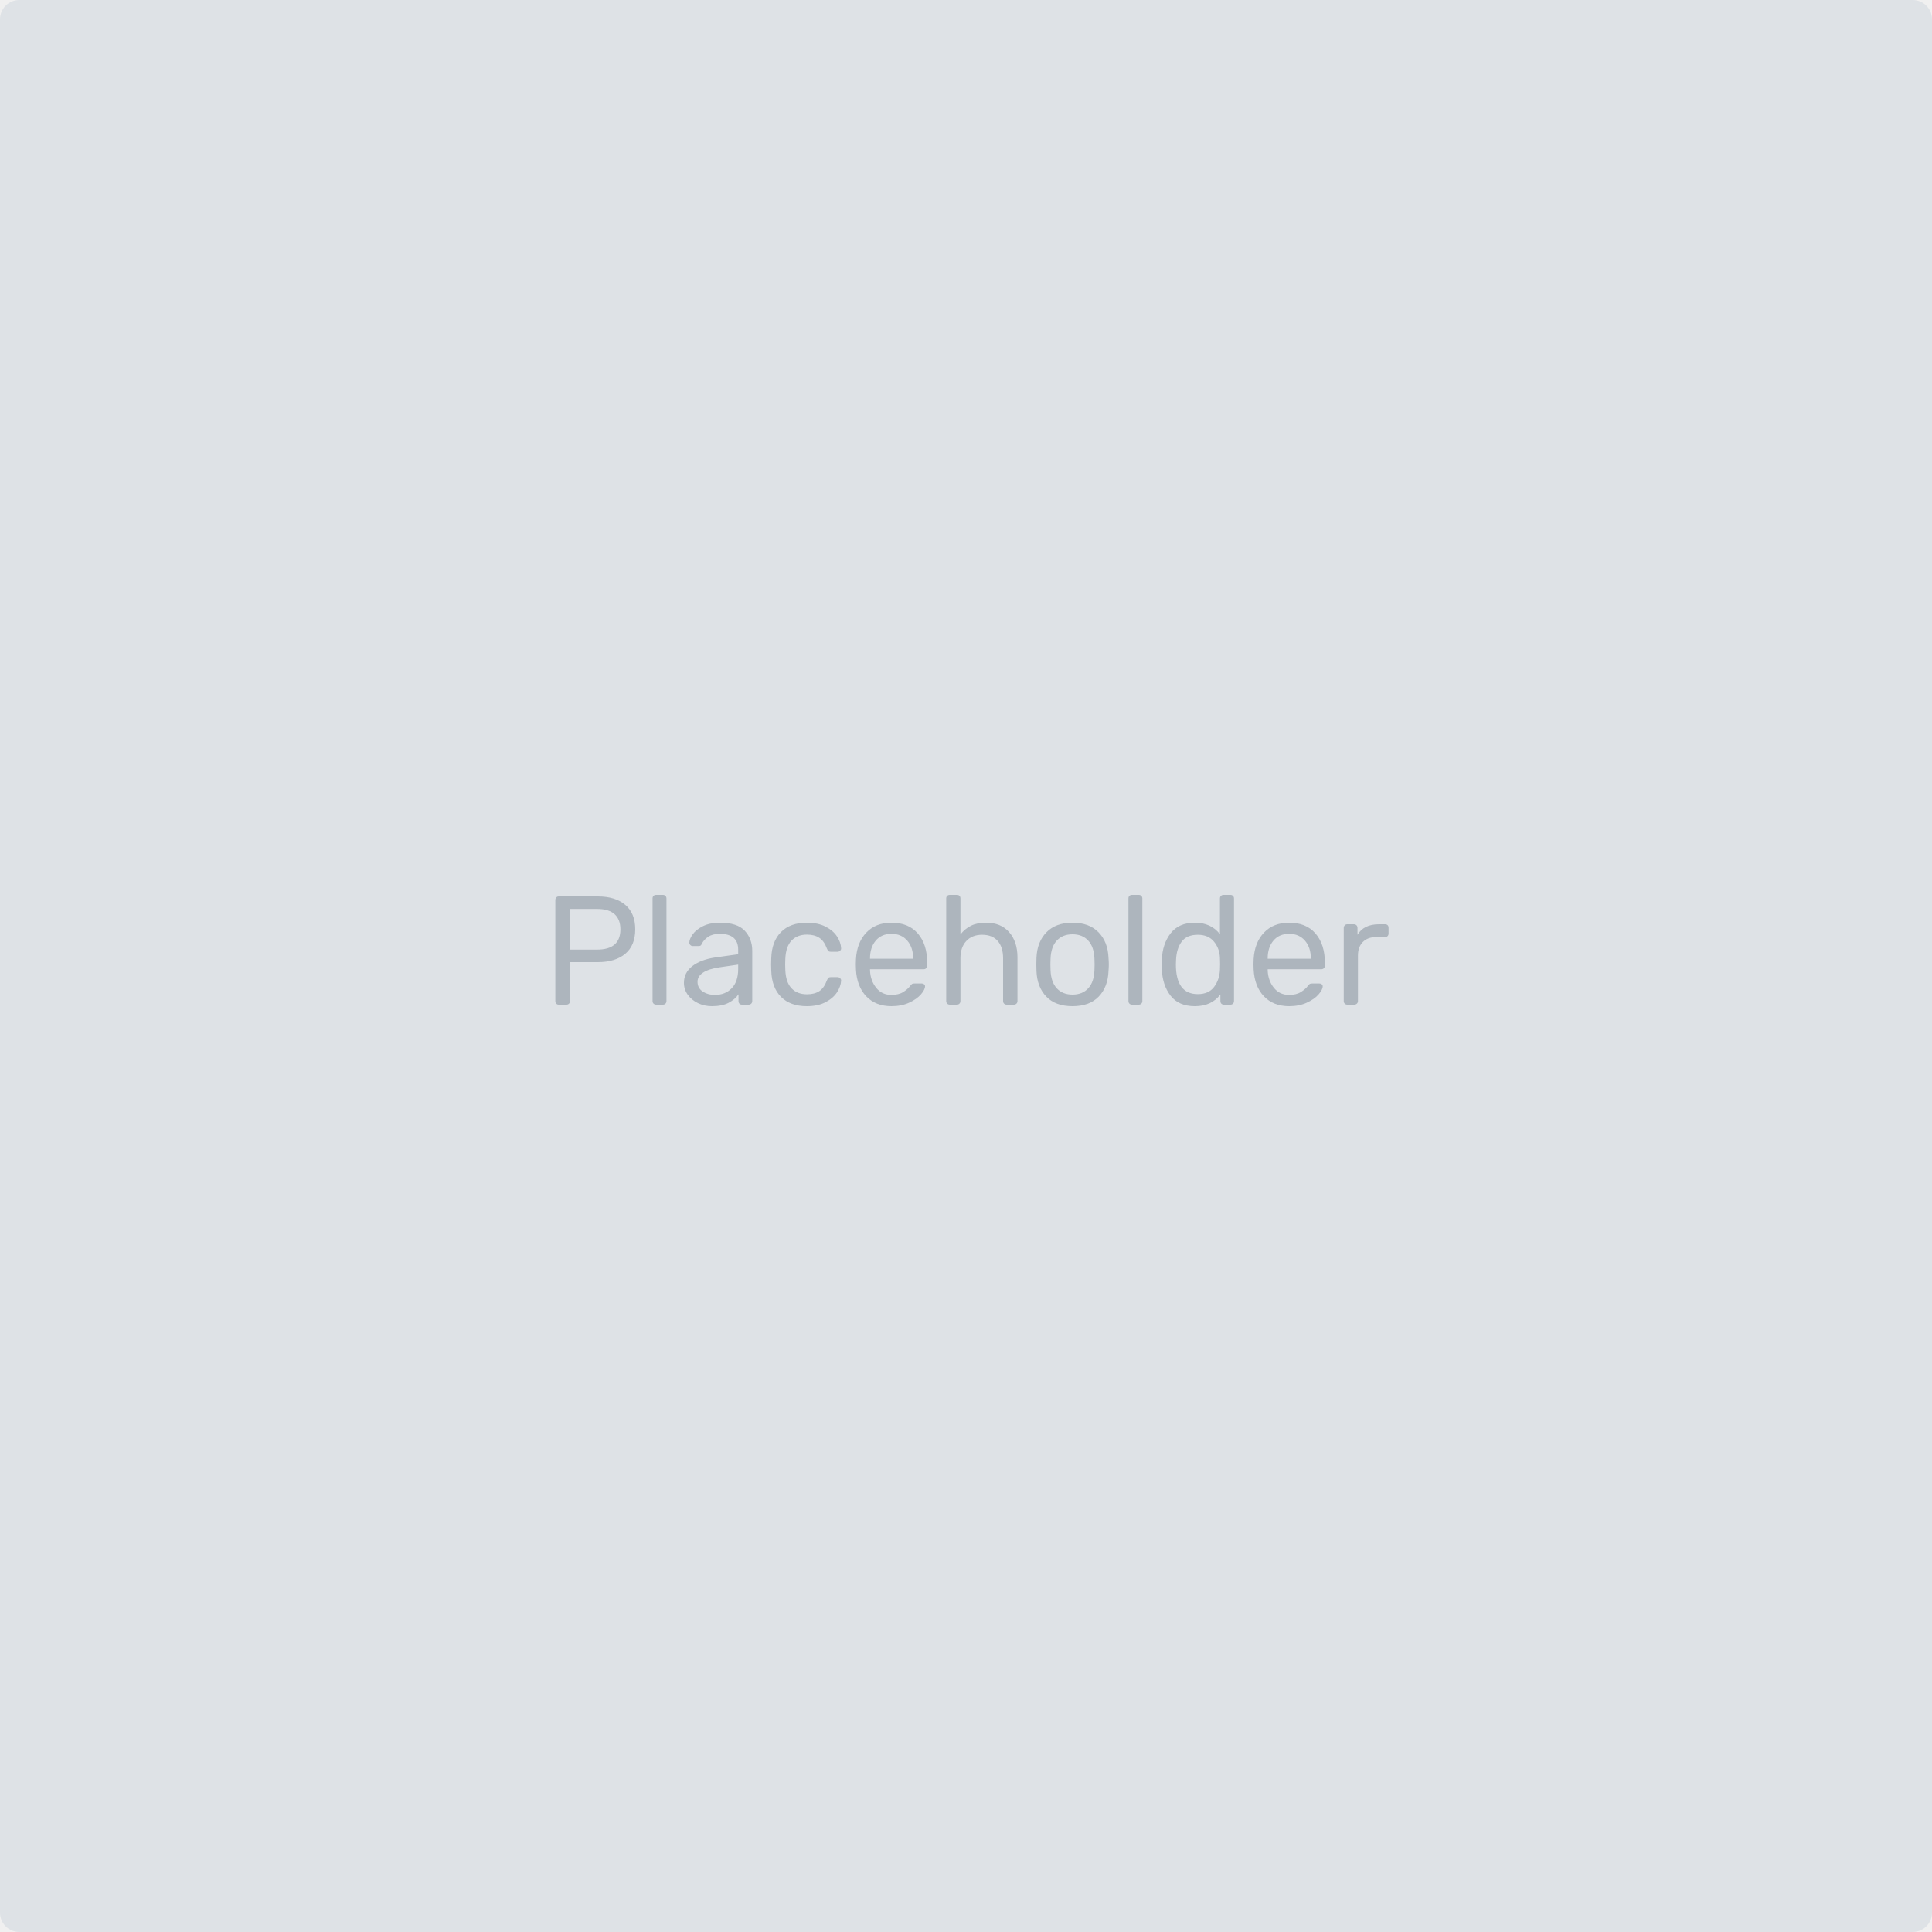
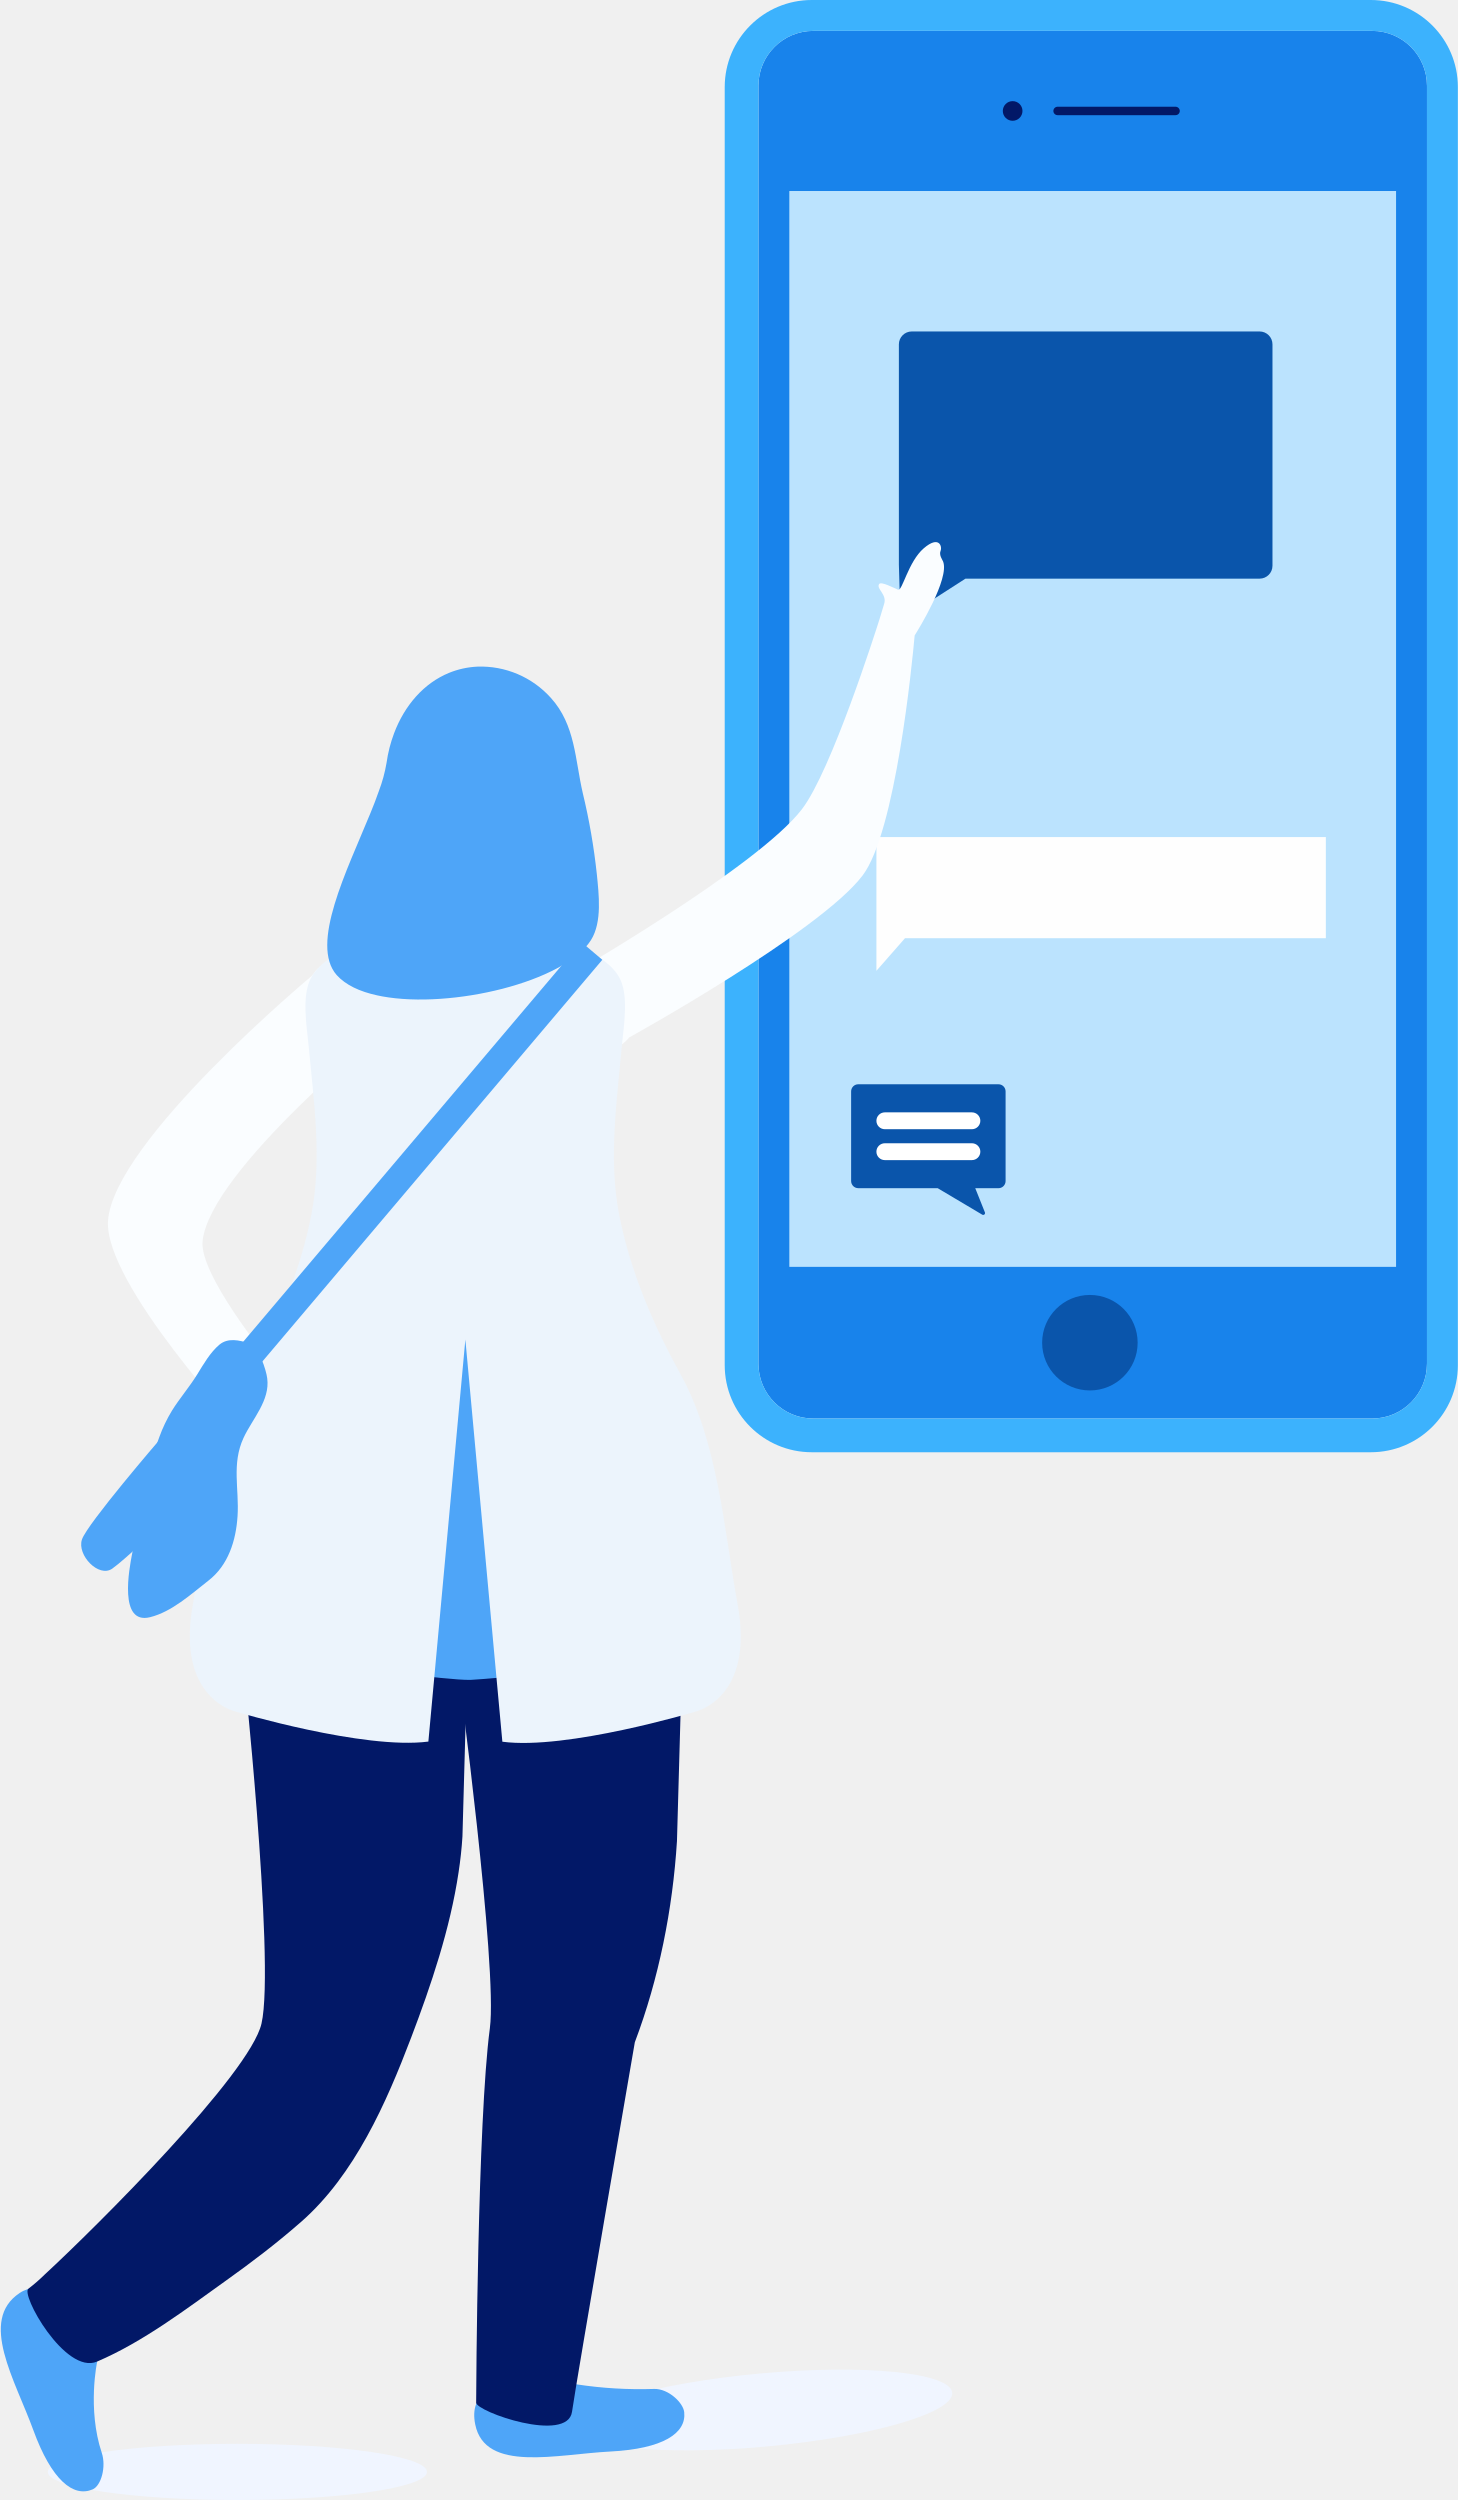
- <svg xmlns="http://www.w3.org/2000/svg" width="400px" height="400px" viewBox="0 0 400 400" version="1.1">
-   <g id="Colors" stroke="none" stroke-width="1" fill="none" fill-rule="evenodd" transform="translate(-470, -602)">
-     <g id="Group" transform="translate(470, 602)">
-       <rect id="Rectangle" fill="#DEE2E6" x="0" y="0" width="400" height="400" rx="4" />
-       <path d="M115.68,208 C115.467,208 115.296,207.931 115.168,207.792 C115.04,207.653 114.976,207.477 114.976,207.264 L114.976,186.368 C114.976,186.133 115.04,185.947 115.168,185.808 C115.296,185.669 115.467,185.6 115.68,185.6 L123.776,185.6 C126.187,185.6 128.08,186.181 129.456,187.344 C130.832,188.507 131.52,190.197 131.52,192.416 C131.52,194.635 130.832,196.32 129.456,197.472 C128.08,198.624 126.187,199.2 123.776,199.2 L118.016,199.2 L118.016,207.264 C118.016,207.477 117.947,207.653 117.808,207.792 C117.669,207.931 117.493,208 117.28,208 L115.68,208 Z M123.616,196.608 C126.837,196.608 128.448,195.211 128.448,192.416 C128.448,191.051 128.048,190.005 127.248,189.28 C126.448,188.555 125.237,188.192 123.616,188.192 L118.016,188.192 L118.016,196.608 L123.616,196.608 Z M135.84,208 C135.627,208 135.451,207.931 135.312,207.792 C135.173,207.653 135.104,207.477 135.104,207.264 L135.104,186.016 C135.104,185.781 135.173,185.6 135.312,185.472 C135.451,185.344 135.627,185.28 135.84,185.28 L137.248,185.28 C137.461,185.28 137.637,185.349 137.776,185.488 C137.915,185.627 137.984,185.803 137.984,186.016 L137.984,207.264 C137.984,207.477 137.915,207.653 137.776,207.792 C137.637,207.931 137.461,208 137.248,208 L135.84,208 Z M147.392,208.32 C146.347,208.32 145.381,208.107 144.496,207.68 C143.611,207.253 142.907,206.672 142.384,205.936 C141.861,205.2 141.6,204.384 141.6,203.488 C141.6,202.08 142.176,200.928 143.328,200.032 C144.48,199.136 146.048,198.539 148.032,198.24 L152.832,197.568 L152.832,196.64 C152.832,194.443 151.563,193.344 149.024,193.344 C148.043,193.344 147.253,193.541 146.656,193.936 C146.059,194.331 145.621,194.795 145.344,195.328 C145.259,195.541 145.168,195.685 145.072,195.76 C144.976,195.835 144.843,195.872 144.672,195.872 L143.424,195.872 C143.232,195.872 143.067,195.803 142.928,195.664 C142.789,195.525 142.72,195.36 142.72,195.168 C142.72,194.677 142.949,194.107 143.408,193.456 C143.867,192.805 144.576,192.24 145.536,191.76 C146.496,191.28 147.669,191.04 149.056,191.04 C151.445,191.04 153.157,191.595 154.192,192.704 C155.227,193.813 155.744,195.2 155.744,196.864 L155.744,207.264 C155.744,207.477 155.675,207.653 155.536,207.792 C155.397,207.931 155.221,208 155.008,208 L153.6,208 C153.387,208 153.216,207.931 153.088,207.792 C152.96,207.653 152.896,207.477 152.896,207.264 L152.896,205.856 C152.427,206.56 151.744,207.147 150.848,207.616 C149.952,208.085 148.8,208.32 147.392,208.32 Z M148.032,205.984 C149.44,205.984 150.592,205.525 151.488,204.608 C152.384,203.691 152.832,202.357 152.832,200.608 L152.832,199.712 L149.088,200.256 C147.552,200.469 146.389,200.832 145.6,201.344 C144.811,201.856 144.416,202.496 144.416,203.264 C144.416,204.139 144.773,204.811 145.488,205.28 C146.203,205.749 147.051,205.984 148.032,205.984 Z M167.04,208.32 C164.757,208.32 162.976,207.675 161.696,206.384 C160.416,205.093 159.744,203.285 159.68,200.96 L159.648,199.68 L159.68,198.4 C159.744,196.075 160.416,194.267 161.696,192.976 C162.976,191.685 164.757,191.04 167.04,191.04 C168.576,191.04 169.872,191.312 170.928,191.856 C171.984,192.4 172.773,193.077 173.296,193.888 C173.819,194.699 174.101,195.509 174.144,196.32 C174.165,196.512 174.096,196.683 173.936,196.832 C173.776,196.981 173.6,197.056 173.408,197.056 L172,197.056 C171.787,197.056 171.627,197.008 171.52,196.912 C171.413,196.816 171.307,196.64 171.2,196.384 C170.816,195.339 170.288,194.597 169.616,194.16 C168.944,193.723 168.096,193.504 167.072,193.504 C165.728,193.504 164.661,193.92 163.872,194.752 C163.083,195.584 162.656,196.853 162.592,198.56 L162.56,199.68 L162.592,200.8 C162.656,202.507 163.083,203.776 163.872,204.608 C164.661,205.44 165.728,205.856 167.072,205.856 C168.117,205.856 168.971,205.637 169.632,205.2 C170.293,204.763 170.816,204.021 171.2,202.976 C171.307,202.72 171.413,202.544 171.52,202.448 C171.627,202.352 171.787,202.304 172,202.304 L173.408,202.304 C173.6,202.304 173.776,202.379 173.936,202.528 C174.096,202.677 174.165,202.848 174.144,203.04 C174.101,203.829 173.819,204.629 173.296,205.44 C172.773,206.251 171.984,206.933 170.928,207.488 C169.872,208.043 168.576,208.32 167.04,208.32 Z M184.576,208.32 C182.4,208.32 180.661,207.643 179.36,206.288 C178.059,204.933 177.344,203.083 177.216,200.736 L177.184,199.648 L177.216,198.592 C177.344,196.288 178.059,194.453 179.36,193.088 C180.661,191.723 182.4,191.04 184.576,191.04 C186.923,191.04 188.741,191.787 190.032,193.28 C191.323,194.773 191.968,196.8 191.968,199.36 L191.968,199.936 C191.968,200.149 191.899,200.325 191.76,200.464 C191.621,200.603 191.445,200.672 191.232,200.672 L180.128,200.672 L180.128,200.96 C180.192,202.347 180.619,203.531 181.408,204.512 C182.197,205.493 183.243,205.984 184.544,205.984 C185.547,205.984 186.363,205.787 186.992,205.392 C187.621,204.997 188.096,204.587 188.416,204.16 C188.608,203.904 188.757,203.749 188.864,203.696 C188.971,203.643 189.152,203.616 189.408,203.616 L190.816,203.616 C191.008,203.616 191.173,203.669 191.312,203.776 C191.451,203.883 191.52,204.021 191.52,204.192 C191.52,204.661 191.232,205.227 190.656,205.888 C190.08,206.549 189.264,207.12 188.208,207.6 C187.152,208.08 185.941,208.32 184.576,208.32 Z M189.056,198.496 L189.056,198.4 C189.056,196.907 188.651,195.691 187.84,194.752 C187.029,193.813 185.941,193.344 184.576,193.344 C183.189,193.344 182.101,193.813 181.312,194.752 C180.523,195.691 180.128,196.907 180.128,198.4 L180.128,198.496 L189.056,198.496 Z M196.64,208 C196.427,208 196.251,207.931 196.112,207.792 C195.973,207.653 195.904,207.477 195.904,207.264 L195.904,186.016 C195.904,185.781 195.973,185.6 196.112,185.472 C196.251,185.344 196.427,185.28 196.64,185.28 L198.112,185.28 C198.347,185.28 198.528,185.344 198.656,185.472 C198.784,185.6 198.848,185.781 198.848,186.016 L198.848,193.472 C199.467,192.683 200.197,192.08 201.04,191.664 C201.883,191.248 202.923,191.04 204.16,191.04 C206.208,191.04 207.803,191.696 208.944,193.008 C210.085,194.32 210.656,196.053 210.656,198.208 L210.656,207.264 C210.656,207.477 210.587,207.653 210.448,207.792 C210.309,207.931 210.133,208 209.92,208 L208.416,208 C208.203,208 208.027,207.931 207.888,207.792 C207.749,207.653 207.68,207.477 207.68,207.264 L207.68,198.4 C207.68,196.864 207.307,195.669 206.56,194.816 C205.813,193.963 204.736,193.536 203.328,193.536 C201.963,193.536 200.875,193.968 200.064,194.832 C199.253,195.696 198.848,196.885 198.848,198.4 L198.848,207.264 C198.848,207.477 198.779,207.653 198.64,207.792 C198.501,207.931 198.325,208 198.112,208 L196.64,208 Z M222.048,208.32 C219.701,208.32 217.893,207.659 216.624,206.336 C215.355,205.013 214.677,203.253 214.592,201.056 L214.56,199.68 L214.592,198.304 C214.677,196.107 215.365,194.347 216.656,193.024 C217.947,191.701 219.744,191.04 222.048,191.04 C224.352,191.04 226.149,191.701 227.44,193.024 C228.731,194.347 229.419,196.107 229.504,198.304 C229.547,198.773 229.568,199.232 229.568,199.68 C229.568,200.128 229.547,200.587 229.504,201.056 C229.419,203.253 228.741,205.013 227.472,206.336 C226.203,207.659 224.395,208.32 222.048,208.32 Z M222.048,205.92 C223.413,205.92 224.496,205.488 225.296,204.624 C226.096,203.76 226.528,202.517 226.592,200.896 C226.613,200.683 226.624,200.277 226.624,199.68 C226.624,199.083 226.613,198.677 226.592,198.464 C226.528,196.843 226.096,195.6 225.296,194.736 C224.496,193.872 223.413,193.44 222.048,193.44 C220.683,193.44 219.6,193.872 218.8,194.736 C218,195.6 217.568,196.843 217.504,198.464 L217.472,199.68 L217.504,200.896 C217.568,202.517 218,203.76 218.8,204.624 C219.6,205.488 220.683,205.92 222.048,205.92 Z M234.368,208 C234.155,208 233.979,207.931 233.84,207.792 C233.701,207.653 233.632,207.477 233.632,207.264 L233.632,186.016 C233.632,185.781 233.701,185.6 233.84,185.472 C233.979,185.344 234.155,185.28 234.368,185.28 L235.776,185.28 C235.989,185.28 236.165,185.349 236.304,185.488 C236.443,185.627 236.512,185.803 236.512,186.016 L236.512,207.264 C236.512,207.477 236.443,207.653 236.304,207.792 C236.165,207.931 235.989,208 235.776,208 L234.368,208 Z M247.392,208.32 C245.152,208.32 243.472,207.595 242.352,206.144 C241.232,204.693 240.629,202.859 240.544,200.64 L240.512,199.68 L240.544,198.72 C240.629,196.523 241.237,194.693 242.368,193.232 C243.499,191.771 245.173,191.04 247.392,191.04 C249.611,191.04 251.339,191.829 252.576,193.408 L252.576,186.016 C252.576,185.803 252.645,185.627 252.784,185.488 C252.923,185.349 253.099,185.28 253.312,185.28 L254.752,185.28 C254.965,185.28 255.141,185.349 255.28,185.488 C255.419,185.627 255.488,185.803 255.488,186.016 L255.488,207.264 C255.488,207.477 255.419,207.653 255.28,207.792 C255.141,207.931 254.965,208 254.752,208 L253.376,208 C253.163,208 252.992,207.931 252.864,207.792 C252.736,207.653 252.672,207.477 252.672,207.264 L252.672,205.888 C251.456,207.509 249.696,208.32 247.392,208.32 Z M248,205.824 C249.493,205.824 250.613,205.328 251.36,204.336 C252.107,203.344 252.512,202.165 252.576,200.8 C252.597,200.565 252.608,200.16 252.608,199.584 C252.608,198.987 252.597,198.571 252.576,198.336 C252.533,197.035 252.123,195.909 251.344,194.96 C250.565,194.011 249.451,193.536 248,193.536 C246.464,193.536 245.344,194.016 244.64,194.976 C243.936,195.936 243.552,197.195 243.488,198.752 L243.456,199.68 C243.456,203.776 244.971,205.824 248,205.824 Z M266.912,208.32 C264.736,208.32 262.997,207.643 261.696,206.288 C260.395,204.933 259.68,203.083 259.552,200.736 L259.52,199.648 L259.552,198.592 C259.68,196.288 260.395,194.453 261.696,193.088 C262.997,191.723 264.736,191.04 266.912,191.04 C269.259,191.04 271.077,191.787 272.368,193.28 C273.659,194.773 274.304,196.8 274.304,199.36 L274.304,199.936 C274.304,200.149 274.235,200.325 274.096,200.464 C273.957,200.603 273.781,200.672 273.568,200.672 L262.464,200.672 L262.464,200.96 C262.528,202.347 262.955,203.531 263.744,204.512 C264.533,205.493 265.579,205.984 266.88,205.984 C267.883,205.984 268.699,205.787 269.328,205.392 C269.957,204.997 270.432,204.587 270.752,204.16 C270.944,203.904 271.093,203.749 271.2,203.696 C271.307,203.643 271.488,203.616 271.744,203.616 L273.152,203.616 C273.344,203.616 273.509,203.669 273.648,203.776 C273.787,203.883 273.856,204.021 273.856,204.192 C273.856,204.661 273.568,205.227 272.992,205.888 C272.416,206.549 271.6,207.12 270.544,207.6 C269.488,208.08 268.277,208.32 266.912,208.32 Z M271.392,198.496 L271.392,198.4 C271.392,196.907 270.987,195.691 270.176,194.752 C269.365,193.813 268.277,193.344 266.912,193.344 C265.525,193.344 264.437,193.813 263.648,194.752 C262.859,195.691 262.464,196.907 262.464,198.4 L262.464,198.496 L271.392,198.496 Z M278.944,208 C278.731,208 278.555,207.931 278.416,207.792 C278.277,207.653 278.208,207.477 278.208,207.264 L278.208,192.128 C278.208,191.915 278.277,191.733 278.416,191.584 C278.555,191.435 278.731,191.36 278.944,191.36 L280.288,191.36 C280.523,191.36 280.709,191.429 280.848,191.568 C280.987,191.707 281.056,191.893 281.056,192.128 L281.056,193.536 C281.931,192.085 283.413,191.36 285.504,191.36 L286.752,191.36 C286.987,191.36 287.168,191.424 287.296,191.552 C287.424,191.68 287.488,191.861 287.488,192.096 L287.488,193.28 C287.488,193.493 287.424,193.669 287.296,193.808 C287.168,193.947 286.987,194.016 286.752,194.016 L284.928,194.016 C283.755,194.016 282.832,194.357 282.16,195.04 C281.488,195.723 281.152,196.651 281.152,197.824 L281.152,207.264 C281.152,207.477 281.077,207.653 280.928,207.792 C280.779,207.931 280.597,208 280.384,208 L278.944,208 Z" id="Placeholder" fill="#ADB5BD" />
+ <svg xmlns="http://www.w3.org/2000/svg" width="519px" height="890px" viewBox="0 0 519 890" version="1.1">
+   <defs />
+   <g id="Page-1" stroke="none" stroke-width="1" fill="none" fill-rule="evenodd">
+     <g id="4">
+       <g id="Layer_2" transform="translate(258, 0)">
+         <rect id="Rectangle-path" fill="#1883EB" fill-rule="nonzero" x="12" y="11" width="238" height="494" rx="19.52" />
+         <path d="M230,0 L31,0 C13.879,-2.84217094e-14 -1.13686838e-13,13.879 -1.13686838e-13,31 L-1.13686838e-13,486 C-2.27373675e-13,503.121 13.879,517 31,517 L230,517 C247.121,517 261,503.121 261,486 L261,31 C261,13.879 247.121,-2.84217094e-14 230,0 Z M230.46,505 L31.54,505 C20.748,505 12,496.252 12,485.46 L12,30.54 C12,19.748 20.748,11 31.54,11 L230.46,11 C241.252,11 250,19.748 250,30.54 L250,485.46 C250,496.252 241.252,505 230.46,505 Z" id="Shape" fill="#3CB2FD" fill-rule="nonzero" />
+         <circle id="Oval" fill="#0A55AB" fill-rule="nonzero" cx="130" cy="478" r="17" />
+         <rect id="Rectangle-path" fill="#BBE3FE" fill-rule="nonzero" x="23" y="68" width="216" height="383" />
+         <path d="M118.5,39.5 L160.5,39.5" id="Shape" stroke="#021867" stroke-width="3" stroke-linecap="round" />
+         <circle id="Oval" fill="#021867" fill-rule="nonzero" cx="102.5" cy="39.5" r="3.5" />
+         <path d="M62.58,220.86 L85.7,206 L190.41,206 C192.945,206 195,203.945 195,201.41 L195,122.59 C195,120.055 192.945,118 190.41,118 L66.59,118 C64.055,118 62,120.055 62,122.59 L62,201" id="Shape" fill="#0A55AB" fill-rule="nonzero" />
+         <polygon id="Shape" fill="#FEFEFE" fill-rule="nonzero" points="214 298 54 298 54 345.61 64.18 334 214 334" />
+         <path d="M97.46,386 L47.54,386 C46.137,386 45,387.137 45,388.54 L45,420.45 C45,421.853 46.137,422.99 47.54,422.99 L75.81,422.99 L91.68,432.42 C91.923,432.563 92.23,432.537 92.444,432.354 C92.659,432.171 92.733,431.872 92.63,431.61 L89.19,423 L97.45,423 C98.853,423 99.99,421.863 99.99,420.46 L99.99,388.54 C99.99,387.141 98.859,386.006 97.46,386 Z" id="Shape" fill="#0A55AB" fill-rule="nonzero" />
+         <rect id="Rectangle-path" fill="#FFFFFF" fill-rule="nonzero" x="54" y="396" width="37" height="6" rx="3" />
+         <rect id="Rectangle-path" fill="#FFFFFF" fill-rule="nonzero" x="54" y="407" width="37" height="6" rx="3" />
+       </g>
+       <ellipse id="Oval" fill="#F0F5FF" fill-rule="nonzero" transform="translate(271.7662, 857.9536) rotate(-5.23) translate(-271.7662, -857.9536) " cx="271.766" cy="857.954" rx="67.5" ry="13.04" />
+       <ellipse id="Oval" fill="#F0F5FF" fill-rule="nonzero" cx="84.5" cy="880" rx="67.5" ry="10" />
+       <path d="M36.23,873.22 C30.99,857.5 34.6,840.71 34.6,840.71 C34.6,840.71 21.6,806.58 6.97,816.33 C-7.66,826.08 5.34,847.21 11.85,865.09 C18.36,882.97 26.12,889.17 32.98,886.22 C36.06,884.9 37.86,878.09 36.23,873.22 Z" id="Shape" fill="#4EA5F8" fill-rule="nonzero" />
+       <path d="M232.9,850.46 C223.659,850.772 214.41,850.226 205.27,848.83 C205.27,848.83 164.64,840.7 169.18,863.1 C172.67,880.33 198.18,873.72 217.18,872.75 C236.18,871.78 244.38,866.18 243.58,858.75 C243.26,855.43 238,850.34 232.9,850.46 Z" id="Shape" fill="#4EA5F8" fill-rule="nonzero" />
+       <path d="M166.26,595.29 L164.63,653.8 C164.37,658.04 163.9,662.3 163.25,666.56 C160.25,686.67 153.45,706.79 146.36,725.41 C137.53,748.62 126.27,774.25 107.19,790.99 C107.01,791.15 106.83,791.3 106.65,791.45 C98.33,798.72 89.55,805.4 80.58,811.8 C66.23,822.06 50.92,833.73 34.58,840.71 C23.2,845.59 6.95,816.33 10.2,814.71 C12.216,813.165 14.133,811.495 15.94,809.71 C34.16,792.89 88.94,738.41 93.09,720.41 C95.63,709.41 93.77,675.23 91.42,644.88 C89.23,616.79 86.59,592.01 86.59,592.01 L166.26,595.29 Z" id="Shape" fill="#021867" fill-rule="nonzero" />
+       <path d="M174.39,722.06 C177.25,700.56 163.01,593.66 163.01,593.66 L242.65,596.91 L241,655.42 C239.48,679.7 234.56,704.42 226,727.03 C226,727.03 205.26,847.21 203.64,858.58 C202.02,869.95 169.51,858.58 169.51,855.33 C169.51,852.08 170,755.11 174.39,722.06 Z" id="Shape" fill="#021867" fill-rule="nonzero" />
+       <path d="M325.62,226.21 C324.71,236.31 318.85,296.21 307.08,311.68 C291.8,331.82 224,369.33 224,369.33 C220.33,373.745 214.538,375.796 208.907,374.674 C203.277,373.553 198.713,369.438 197.015,363.954 C195.317,358.47 196.758,352.497 200.77,348.39 C200.77,348.39 269.77,308.7 285.52,288.03 C295.95,274.4 311.79,224.58 313.07,220.55 L313.15,220.29 C313.42,219.37 314.34,216.29 314.74,215.03 C315.88,211.58 311.88,209.67 312.95,207.94 C313.63,206.85 318.21,209.32 319.71,209.94 C321.21,210.56 323.34,199.94 328.85,195.2 C334.36,190.46 335.48,194.59 334.85,196.09 C334.22,197.59 335.5,199.31 335.72,199.84 C338.22,205.94 326.71,224.48 325.62,226.21 Z" id="Shape" fill="#FAFDFF" fill-rule="nonzero" />
+       <path d="M95.09,483.28 L86.45,510 C86.45,510 37.06,457 38.45,434.69 C40.25,406.34 111.1,347.34 111.1,347.34 C116.087,339.879 126.179,337.873 133.64,342.86 C141.101,347.847 143.107,357.939 138.12,365.4 C138.12,365.4 74.67,416.72 72.12,441.84 C70.88,453.62 95.09,483.28 95.09,483.28 Z" id="Shape" fill="#FAFDFF" fill-rule="nonzero" />
+       <path d="M167.65,418.17 L149.35,596.51 C149.35,596.51 163.44,598.22 167.64,598.03 C171.84,597.84 185.93,596.51 185.93,596.51 L167.65,418.17 Z" id="Shape" fill="#4EA5F8" fill-rule="nonzero" />
+       <path d="M247.44,609.38 C247.44,609.38 201.71,623.1 178.84,620.05 L165.67,476.88 L152.5,620 C129.63,623 83.9,609.33 83.9,609.33 C83.9,609.33 62.56,604.76 68.66,571.22 C73.55,544.28 75.6,513.52 89.04,489.12 C98.89,471.22 107.04,452.25 110.9,432.12 C114.68,412.53 111.72,392.26 109.9,372.59 C109.26,365.49 107,353.59 111.3,347.13 C117.4,337.98 132.64,333.41 149.41,336.46 L181.85,336.46 C198.62,333.46 213.85,337.98 219.96,347.13 C224.26,353.58 221.96,365.48 221.36,372.59 C219.58,392.25 216.62,412.53 220.36,432.12 C224.25,452.24 232.36,471.22 242.22,489.12 C255.66,513.52 257.71,544.29 262.6,571.22 C268.78,604.8 247.44,609.38 247.44,609.38 Z" id="Shape" fill="#ECF4FC" fill-rule="nonzero" />
+       <path d="M210.4,334.65 C200.96,349.65 160.63,359.22 136.04,354.71 C135.46,354.6 134.85,354.48 134.28,354.35 C128,353 123,350.61 119.87,347.13 C110.25,336.22 123.46,310.02 131.87,289.48 C132.99,286.75 134.02,284.12 134.87,281.63 C136.117,278.359 137.038,274.972 137.62,271.52 C138.123,267.943 139.018,264.431 140.29,261.05 C144.01,251.18 150.82,243.24 159.88,239.53 C163.084,238.228 166.486,237.481 169.94,237.32 C179.884,236.958 189.473,241.037 196.11,248.45 C204.84,258.07 204.71,270.45 207.47,282.35 C209.761,291.841 211.432,301.472 212.47,311.18 C213.17,318.31 214.43,328.21 210.4,334.65 Z" id="Shape" fill="#4EA5F8" fill-rule="nonzero" />
+       <rect id="Rectangle-path" fill="#4EA5F8" fill-rule="nonzero" transform="translate(148.1222, 412.485) rotate(-49.76) translate(-148.1222, -412.485) " x="51.247" y="407.61" width="193.75" height="9.75" />
+       <path d="M88.79,478.26 C92.13,479.37 94.79,487.81 95.13,490.67 C96.19,498.61 89.8,505.15 86.69,511.9 C82.4,521.21 85.19,530.07 84.57,539.73 C84.01,548.43 81.29,557.23 74.16,562.73 C67.99,567.53 61.16,573.82 53.39,575.73 C42.21,578.47 45.98,558.57 47.03,553.15 C49.69,539.42 51.81,524.81 56.68,511.69 C57.874,508.372 59.398,505.183 61.23,502.17 C63.97,497.77 67.48,493.73 70.23,489.26 C72.46,485.64 74.82,481.48 78.11,478.7 C81.16,476.17 85.17,477.06 88.79,478.26 Z" id="Shape" fill="#4EA5F8" fill-rule="nonzero" />
+       <path d="M57.11,512.21 C57.11,512.21 31.01,542.5 29.17,548.07 C27.33,553.64 35.17,561.79 39.95,558.44 C44.73,555.09 57.54,542.64 57.54,542.64 L57.11,512.21 Z" id="Shape" fill="#4EA5F8" fill-rule="nonzero" />
    </g>
  </g>
</svg>
